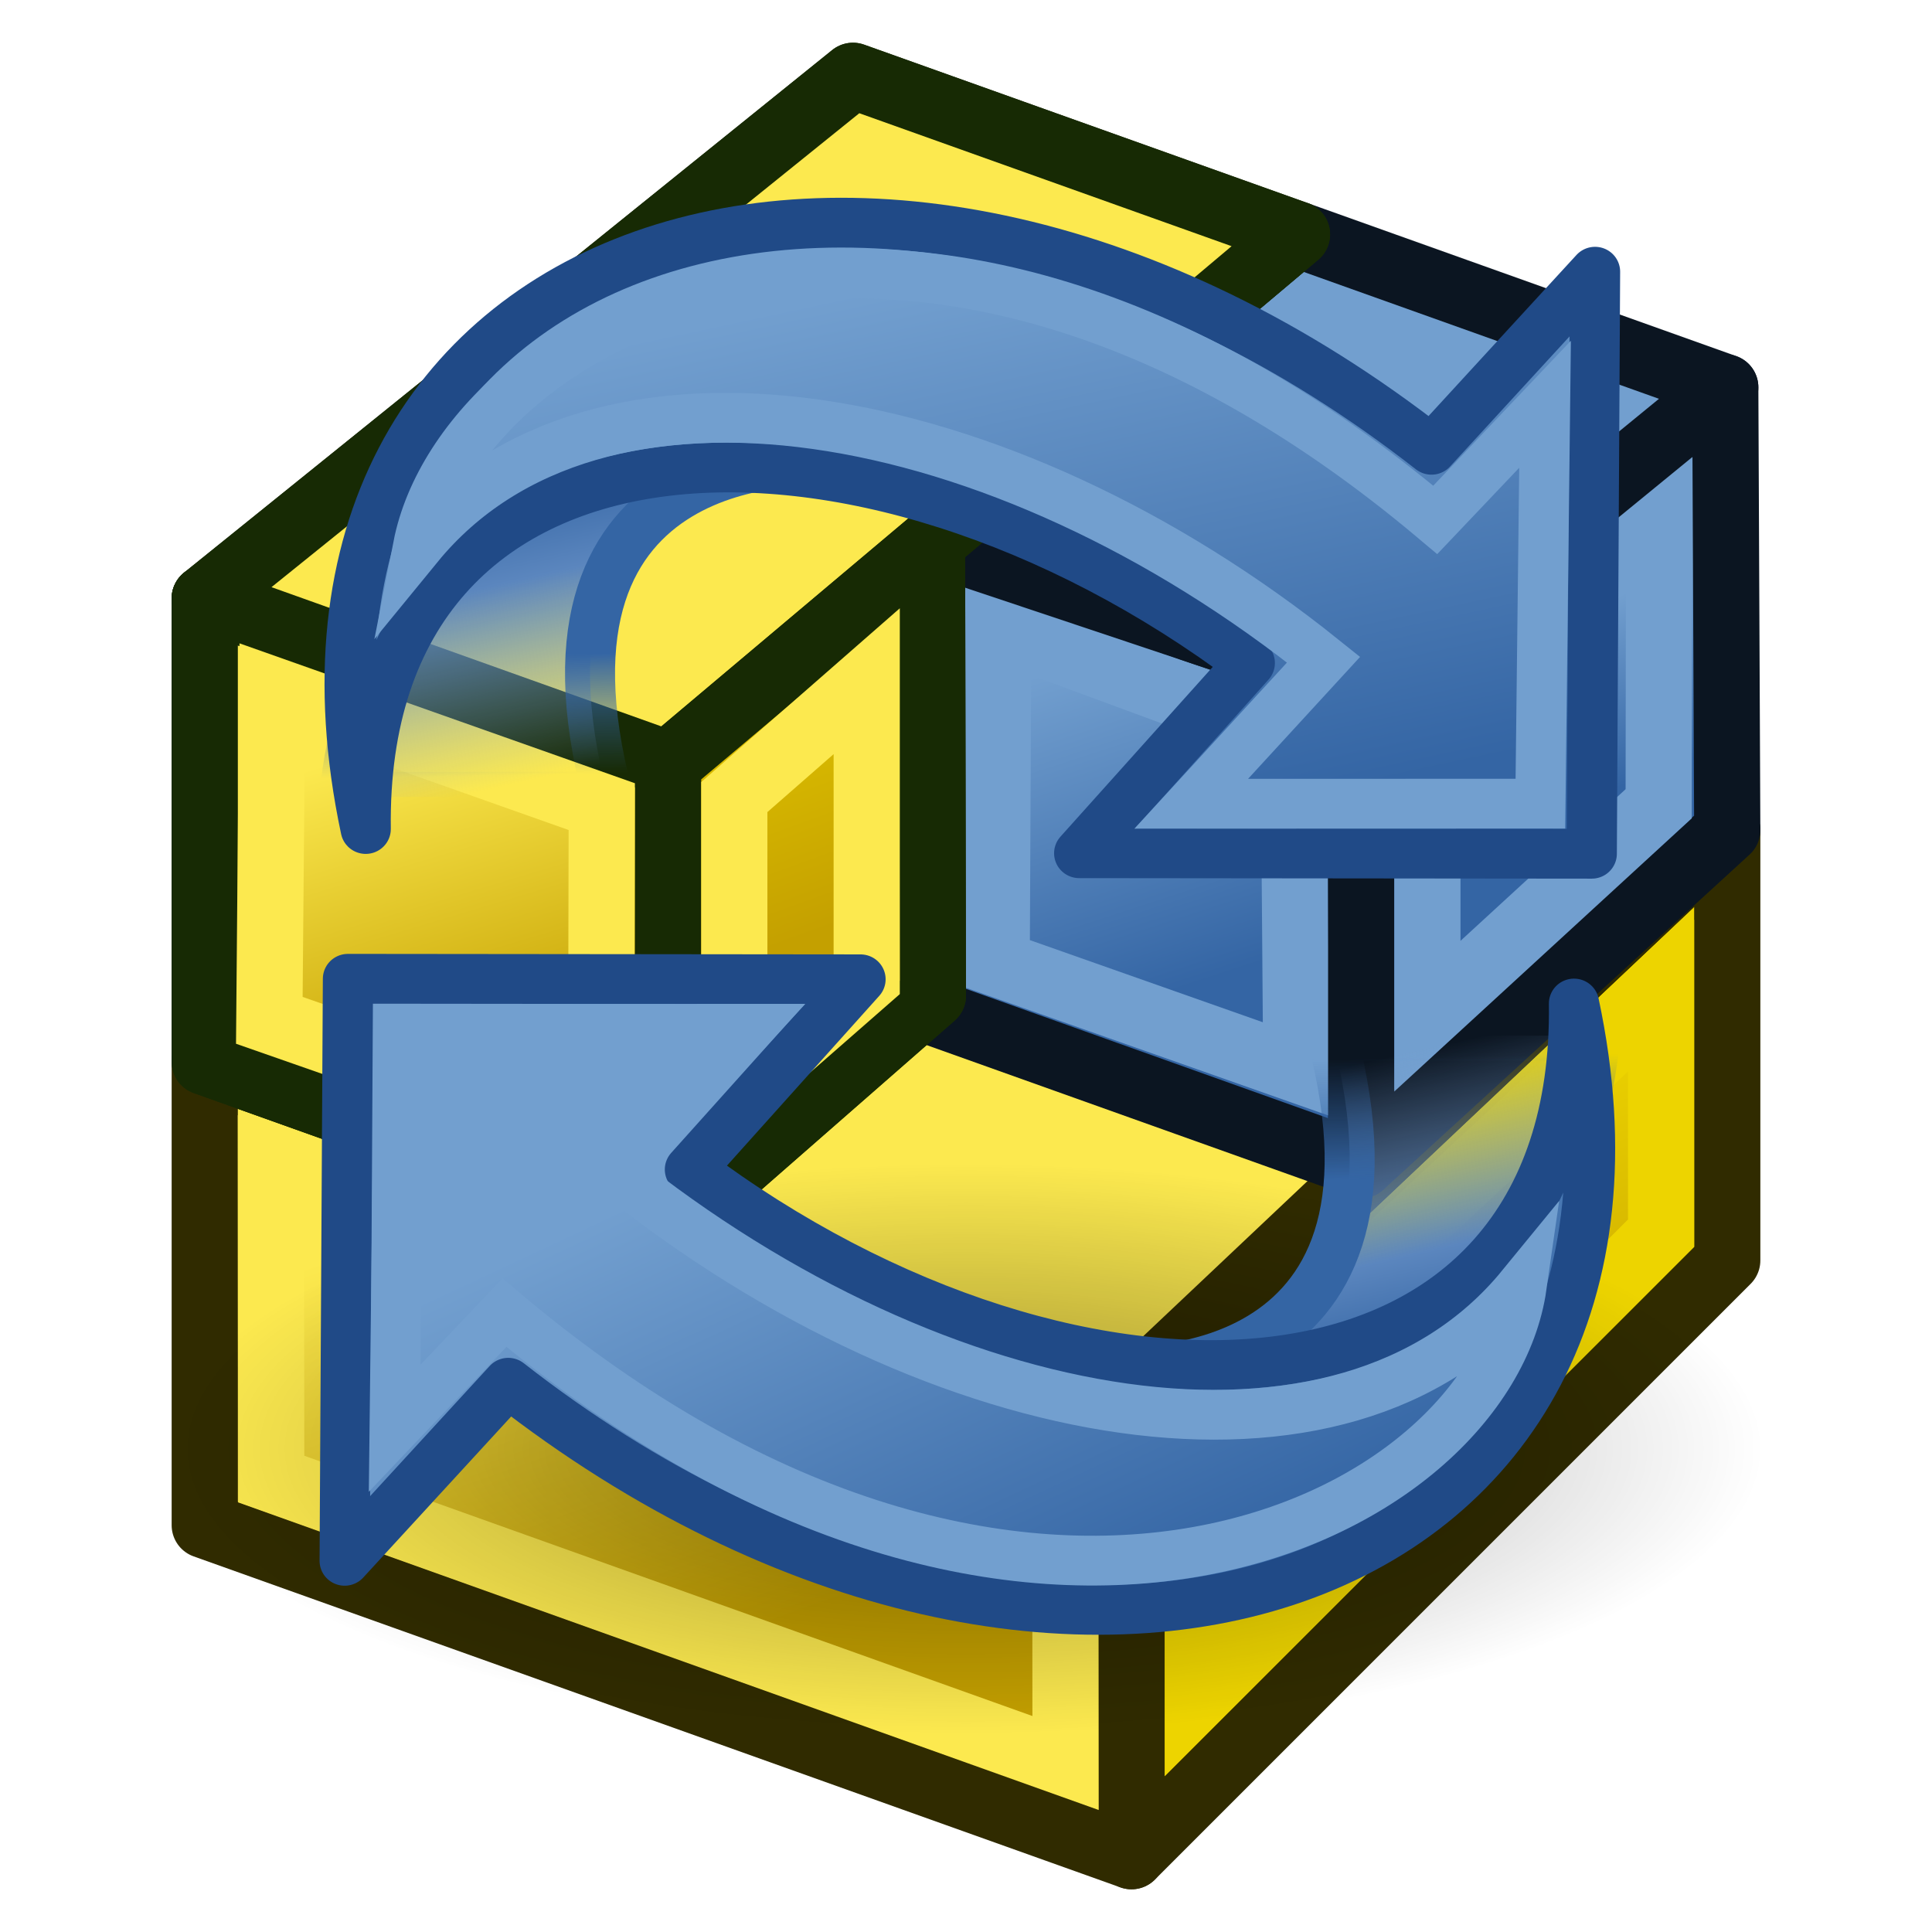
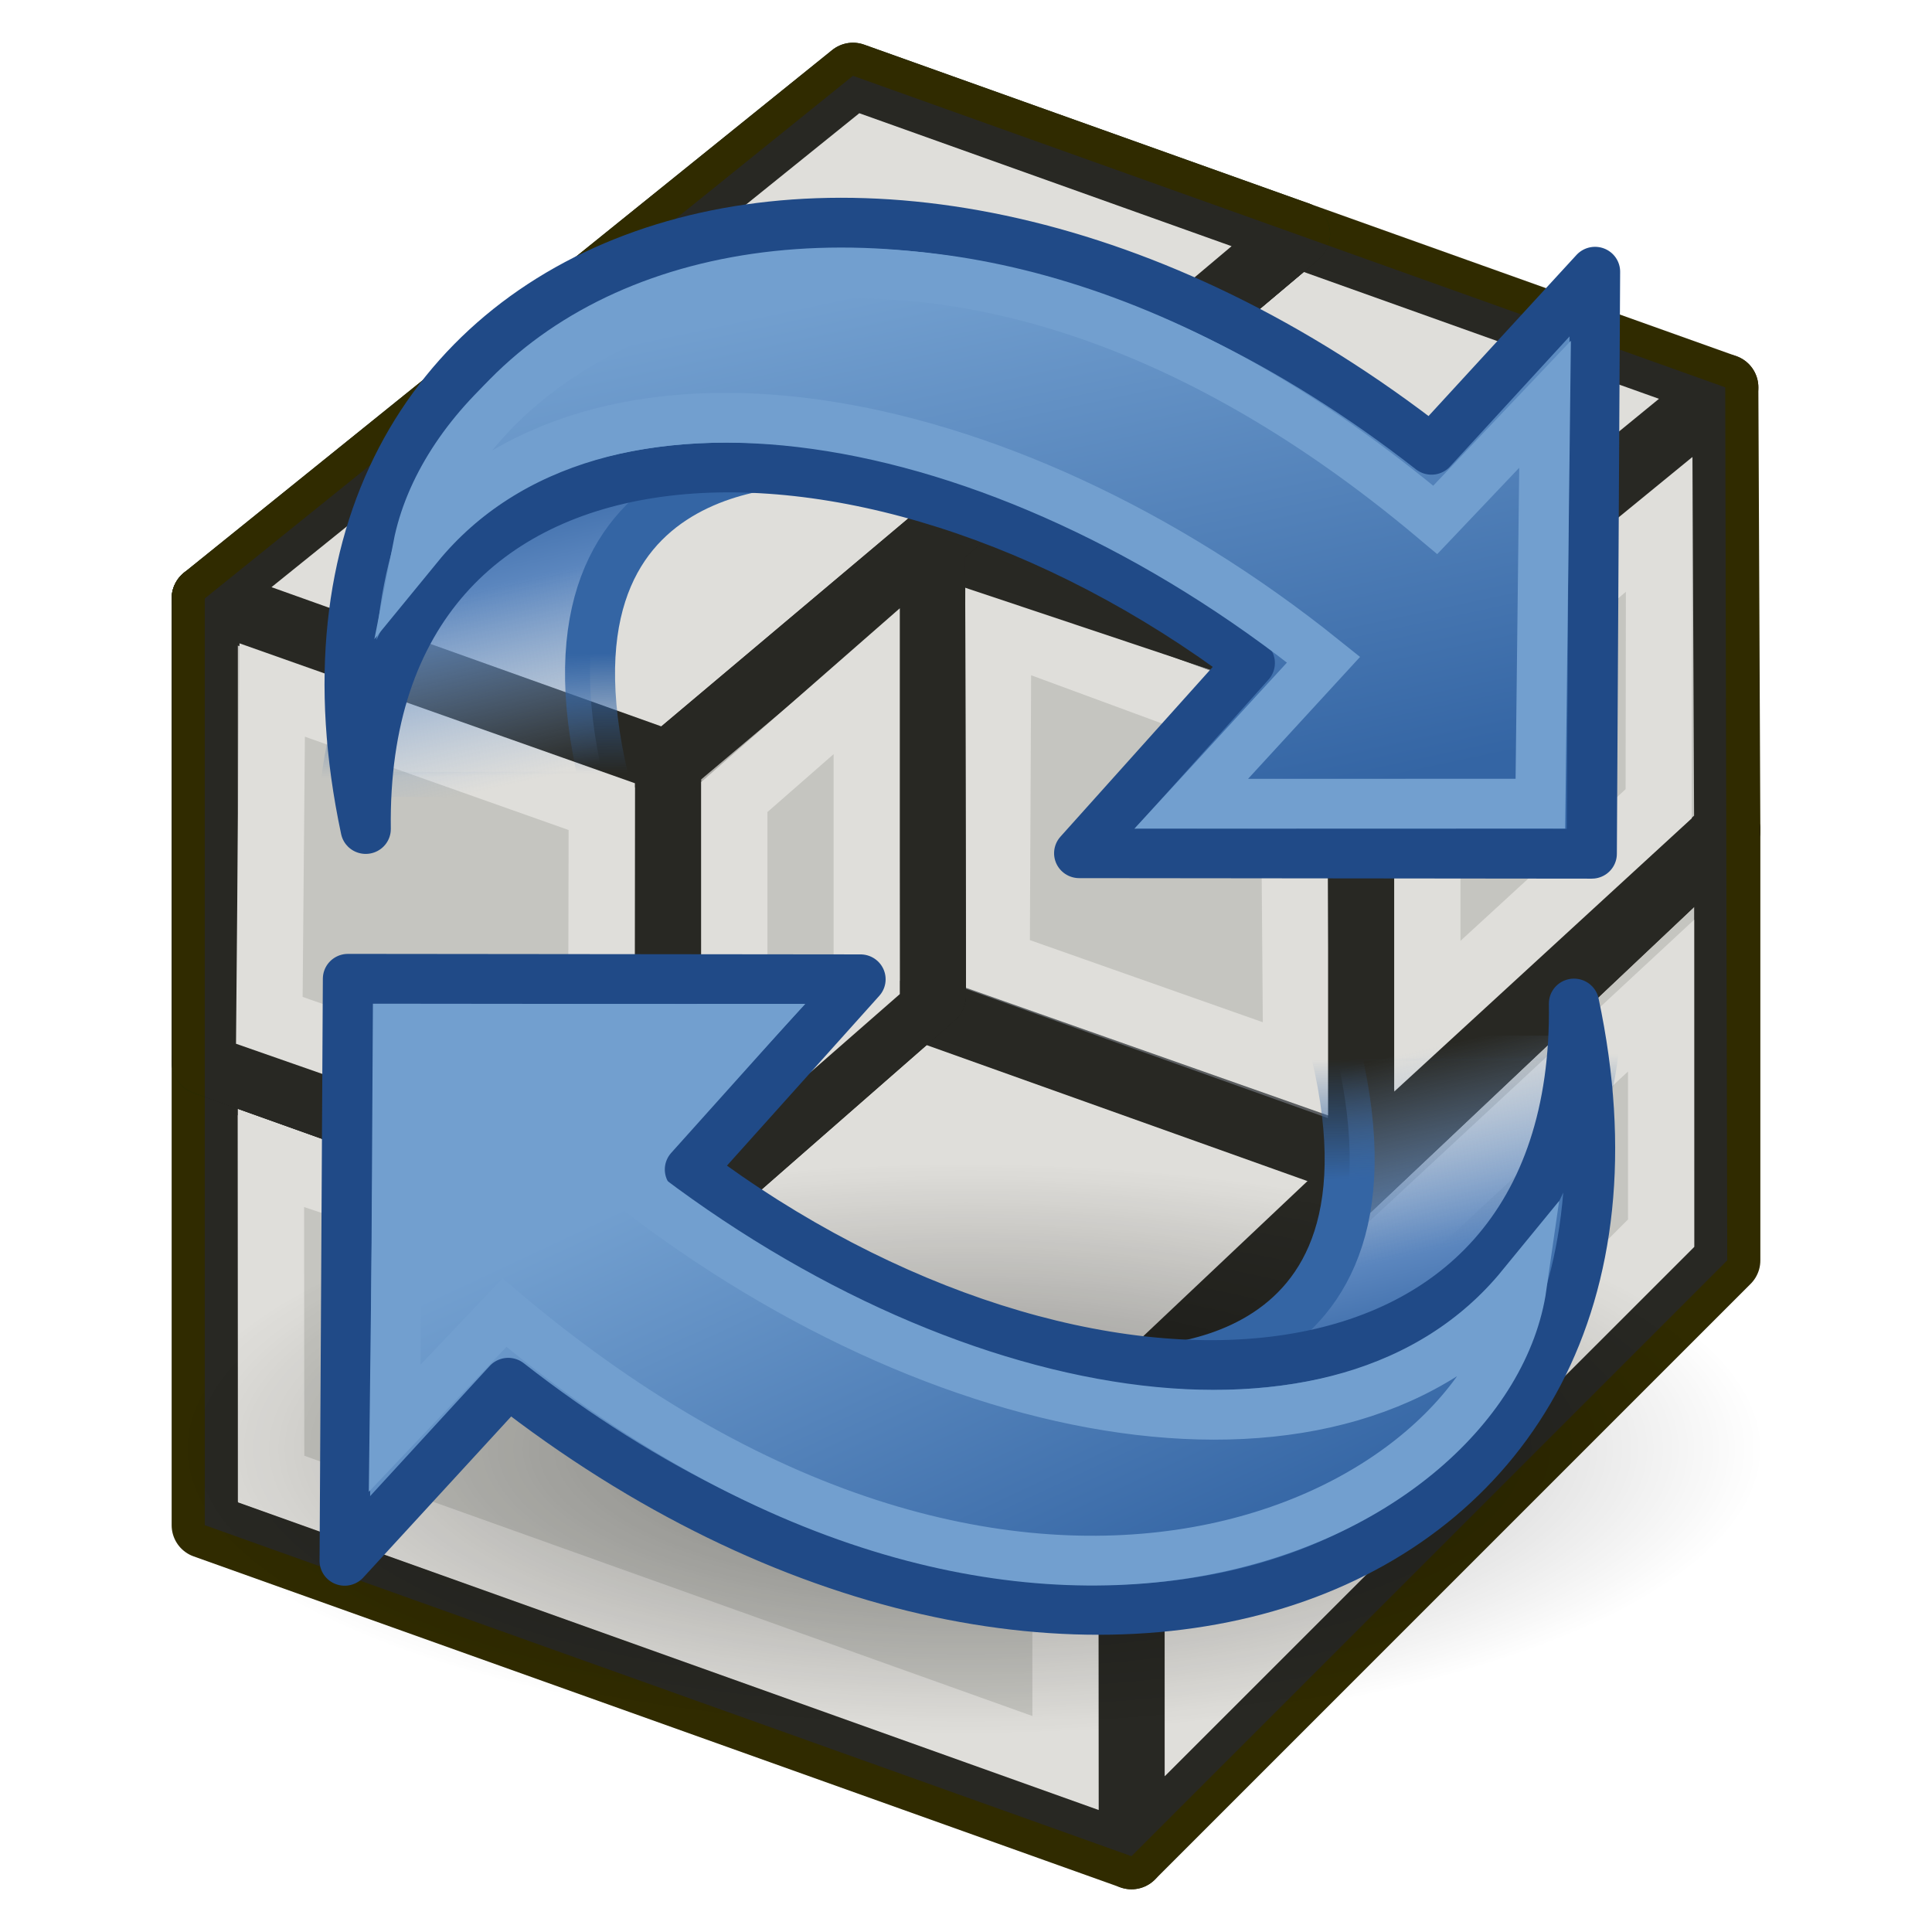
<svg xmlns="http://www.w3.org/2000/svg" xmlns:xlink="http://www.w3.org/1999/xlink" width="64" height="64" id="svg3559" version="1.1" viewBox="0 0 64 64">
  <defs id="defs3561">
    <linearGradient id="linearGradient4383-3">
      <stop id="stop73188" offset="0" style="stop-color:#3465a4;stop-opacity:1" />
      <stop id="stop73190" offset="1" style="stop-color:#729fcf;stop-opacity:1" />
    </linearGradient>
    <linearGradient xlink:href="#linearGradient4383-3" id="linearGradient4389-0" x1="27.244" y1="54.588" x2="21.244" y2="30.588" gradientUnits="userSpaceOnUse" gradientTransform="translate(-1.243533,-2.588112)" />
    <linearGradient xlink:href="#linearGradient4393-9" id="linearGradient4399-7" x1="48.714" y1="45.586" x2="40.714" y2="24.586" gradientUnits="userSpaceOnUse" gradientTransform="translate(1.285649,1.414214)" />
    <linearGradient id="linearGradient4393-9">
      <stop style="stop-color:#204a87;stop-opacity:1" offset="0" id="stop4395-8" />
      <stop style="stop-color:#3465a4;stop-opacity:1" offset="1" id="stop4397-1" />
    </linearGradient>
    <linearGradient id="linearGradient3774">
      <stop style="stop-color:#4e9a06;stop-opacity:1" offset="0" id="stop3776" />
      <stop style="stop-color:#8ae234;stop-opacity:1" offset="1" id="stop3778" />
    </linearGradient>
    <radialGradient xlink:href="#linearGradient8662" id="radialGradient1503" gradientUnits="userSpaceOnUse" gradientTransform="matrix(2.041439,0,0,0.7302722,-169.3523,-78.02379)" cx="24.837" cy="36.421" fx="24.837" fy="36.421" r="15.645" />
    <linearGradient id="linearGradient8662">
      <stop style="stop-color:#000000;stop-opacity:1;" offset="0" id="stop8664" />
      <stop style="stop-color:#000000;stop-opacity:0;" offset="1" id="stop8666" />
    </linearGradient>
    <linearGradient xlink:href="#linearGradient2831" id="linearGradient1486" gradientUnits="userSpaceOnUse" gradientTransform="matrix(1.370336,0,0,1.358911,0.02150968,-18.21492)" x1="13.479" y1="10.612" x2="15.419" y2="19.115" />
    <linearGradient id="linearGradient2831">
      <stop style="stop-color:#3465a4;stop-opacity:1;" offset="0" id="stop2833" />
      <stop id="stop2855" offset="0.333" style="stop-color:#5b86be;stop-opacity:1;" />
      <stop style="stop-color:#83a8d8;stop-opacity:0;" offset="1" id="stop2835" />
    </linearGradient>
    <linearGradient xlink:href="#linearGradient2847" id="linearGradient1488" gradientUnits="userSpaceOnUse" gradientTransform="matrix(-1.370336,0,0,-1.358911,64.51294,44.46487)" x1="37.128" y1="29.73" x2="37.065" y2="26.194" />
    <linearGradient id="linearGradient2847">
      <stop style="stop-color:#3465a4;stop-opacity:1;" offset="0" id="stop2849" />
      <stop style="stop-color:#3465a4;stop-opacity:0;" offset="1" id="stop2851" />
    </linearGradient>
    <linearGradient xlink:href="#linearGradient3063" id="linearGradient3858" gradientUnits="userSpaceOnUse" x1="42.703" y1="20.547" x2="26.606" y2="33.634" />
    <linearGradient id="linearGradient3063">
      <stop id="stop3065" offset="0" style="stop-color:#729fcf;stop-opacity:1" />
      <stop id="stop3067" offset="1" style="stop-color:#204a87;stop-opacity:1" />
    </linearGradient>
    <linearGradient xlink:href="#linearGradient2380" id="linearGradient3034" gradientUnits="userSpaceOnUse" x1="41.792" y1="20.135" x2="23.706" y2="34.083" />
    <linearGradient id="linearGradient2380">
      <stop style="stop-color:#729fcf;stop-opacity:1" offset="0" id="stop2382" />
      <stop style="stop-color:#3465a4;stop-opacity:1" offset="1" id="stop2384" />
    </linearGradient>
    <linearGradient xlink:href="#linearGradient2380" id="linearGradient3034-4" gradientUnits="userSpaceOnUse" x1="26.222" y1="31.126" x2="46.731" y2="21.766" />
    <linearGradient xlink:href="#linearGradient2831" id="linearGradient962" gradientUnits="userSpaceOnUse" gradientTransform="matrix(1.370336,0,0,1.358911,0.02150968,-18.21492)" x1="13.479" y1="10.612" x2="15.419" y2="19.115" />
    <linearGradient xlink:href="#linearGradient2847" id="linearGradient964" gradientUnits="userSpaceOnUse" gradientTransform="matrix(-1.370336,0,0,-1.358911,64.51294,44.46487)" x1="37.128" y1="29.73" x2="37.065" y2="26.194" />
    <linearGradient xlink:href="#linearGradient3063" id="linearGradient966" gradientUnits="userSpaceOnUse" x1="42.703" y1="20.547" x2="26.606" y2="33.634" />
    <linearGradient xlink:href="#linearGradient69056-7" id="linearGradient949" gradientUnits="userSpaceOnUse" gradientTransform="translate(-1.2435,-2.5881)" x1="27.244" y1="54.588" x2="22.244" y2="40.588" />
    <linearGradient id="linearGradient69056-7" x1="27.244" x2="22.244" y1="54.588" y2="40.588" gradientTransform="translate(-1.2435,-2.5881)" gradientUnits="userSpaceOnUse">
      <stop stop-color="#c4a000" offset="0" id="stop14" />
      <stop stop-color="#fce94f" offset="1" id="stop16" />
    </linearGradient>
    <linearGradient xlink:href="#linearGradient4399-70" id="linearGradient951" gradientUnits="userSpaceOnUse" gradientTransform="translate(1.2856,1.4142)" x1="48.714" y1="45.586" x2="44.714" y2="34.586" />
    <linearGradient id="linearGradient4399-70" x1="48.714" x2="44.714" y1="45.586" y2="34.586" gradientTransform="translate(1.2856,1.4142)" gradientUnits="userSpaceOnUse">
      <stop stop-color="#c4a000" offset="0" id="stop8" />
      <stop stop-color="#edd400" offset="1" id="stop10" />
    </linearGradient>
    <linearGradient id="linearGradient69709" x1="20.244" x2="17.244" y1="37.588" y2="27.588" gradientTransform="matrix(1,-0.026667,0,1,81.696,-5.3735)" gradientUnits="userSpaceOnUse" xlink:href="#linearGradient4383-3" />
    <linearGradient id="linearGradient69717" x1="50.714" x2="48.714" y1="25.586" y2="20.586" gradientTransform="translate(61.2256,1.0356)" gradientUnits="userSpaceOnUse" xlink:href="#linearGradient4383-3" />
    <linearGradient id="linearGradient4389-9" x1="20.244" x2="17.244" y1="37.588" y2="27.588" gradientTransform="translate(-1.2435,-2.5881)" gradientUnits="userSpaceOnUse" xlink:href="#linearGradient3774" />
    <linearGradient id="linearGradient69042-0" x1="48.714" x2="44.714" y1="45.586" y2="34.586" gradientTransform="translate(-12.714,-17.586)" gradientUnits="userSpaceOnUse" xlink:href="#linearGradient3774" />
    <linearGradient xlink:href="#linearGradient69056-7" id="linearGradient920" gradientUnits="userSpaceOnUse" gradientTransform="translate(-41.2435,-2.5881)" x1="20.244" y1="37.588" x2="17.244" y2="27.588" />
    <linearGradient xlink:href="#linearGradient4399-70" id="linearGradient922" gradientUnits="userSpaceOnUse" gradientTransform="translate(-52.714,-17.586)" x1="48.714" y1="45.586" x2="44.714" y2="34.586" />
  </defs>
  <g id="layer1">
-     <g id="g1124" transform="matrix(1.096411,0,0,1.096411,-13.22696,60.64375)">
+     <g id="g1124" transform="matrix(1.096411,0,0,1.096411,-13.22696,60.64375)" style="opacity:1">
      <g id="g40" style="stroke-width:2" transform="translate(9.249999,-58.22948)">
        <path d="M 9,49 V 35 l 28,10 v 14 z" id="path30" style="fill:url(#linearGradient949);stroke:#302b00;stroke-linejoin:round" />
        <path d="M 37,59 V 45 L 55,28 v 13 z" id="path32" style="fill:url(#linearGradient951);stroke:#302b00;stroke-linejoin:round" />
-         <path d="M 11.008,47.606 11,38 l 24,8 0.008,10.185 z" id="path34" style="fill:none;stroke:#fce94f" />
-         <path d="M 39.005,54.168 39,46 l 14,-13 0.002,7.177 z" id="path36" style="fill:none;stroke:#edd400" />
+         <path d="M 11.008,47.606 11,38 l 24,8 0.008,10.185 z" id="path34" style="fill:#edd400;stroke:#fce94f" />
+         <path d="M 39.005,54.168 39,46 l 14,-13 0.002,7.177 z" id="path36" style="fill:#edd400;stroke:#fce94f" />
        <path d="M 23,40 42,23 55,28 37,45 Z" id="path38" style="fill:#fce94f;stroke:#302b00;stroke-linejoin:round" />
      </g>
      <g id="g943" transform="translate(-50.75,-58.22948)">
-         <path d="m 91,33.5 -0.027,-14.214 12.967,4.335 v 14.5 z" id="path54" style="fill:url(#linearGradient69709);stroke:#0b1521;stroke-width:2;stroke-linejoin:round" />
-         <path d="m 92.927,32.029 0.047,-10.141 8.927,3.29 0.078,10.042 z" id="path56" style="fill:none;stroke:#729fcf;stroke-width:2" />
-         <path d="m 103.94,38.121 v -14.5 l 11,-9 L 115,28 Z" id="path58" style="fill:url(#linearGradient69717);stroke:#0b1521;stroke-width:2;stroke-linejoin:round" />
-         <path d="m 105.94,33.621 v -9 l 7,-6 -0.012,8.582 z" id="path60" style="fill:none;stroke:#729fcf;stroke-width:2" />
-         <path d="M 90.973,19.286 102,10 l 12.94,4.621 -11,9 z" id="path62" style="fill:#729fcf;stroke:#0b1521;stroke-width:2;stroke-linejoin:round" />
+         <path d="m 91,33.5 -0.027,-14.214 12.967,4.335 v 14.5 z" id="path54" style="fill:url(#linearGradient69709);stroke:#302b00;stroke-width:2;stroke-linejoin:round;stroke-opacity:1" />
+         <path d="m 92.927,32.029 0.047,-10.141 8.927,3.29 0.078,10.042 z" id="path56" style="fill:#edd400;stroke:#fce94f;stroke-width:2" />
+         <path d="m 103.94,38.121 v -14.5 l 11,-9 L 115,28 Z" id="path58" style="fill:#edd400;stroke:#302b00;stroke-width:2;stroke-linejoin:round;stroke-opacity:1" />
+         <path d="m 105.94,33.621 v -9 l 7,-6 -0.012,8.582 z" id="path60" style="fill:#edd400;stroke:#fce94f;stroke-width:2" />
+         <path d="M 90.973,19.286 102,10 l 12.94,4.621 -11,9 z" id="path62" style="fill:#fce94f;stroke:#302b00;stroke-width:2;stroke-linejoin:round;stroke-opacity:1" />
      </g>
      <g id="g963" transform="translate(49.25,-58.22948)">
        <g style="stroke:#172a04;stroke-width:2;stroke-linejoin:round" transform="translate(-40)" id="g48">
          <path style="fill:url(#linearGradient4389-9)" id="path42" d="M 9,35 V 21 l 14,5 v 14 z" />
          <path style="fill:#8ae234" id="path44" d="M 9,21 28.585,5.209 42,10 l -19,16 z" />
          <path style="fill:url(#linearGradient69042-0)" id="path46" d="M 23,40 V 26 l 7.973,-6.714 0.027,13.714 z" />
        </g>
-         <path style="fill:url(#linearGradient920);fill-opacity:1;stroke:#172a04;stroke-width:2;stroke-linejoin:round" id="path912" d="M -31,35 V 21 l 14,5 v 14 z" />
-         <path style="fill:#fce94f;fill-opacity:1;stroke:#172a04;stroke-width:2;stroke-linejoin:round;stroke-opacity:1" id="path914" d="M -31,21 -11.415,5.209 2,10 l -19,16 z" />
-         <path style="fill:url(#linearGradient922);fill-opacity:1;stroke:#172a04;stroke-width:2;stroke-linejoin:round" id="path916" d="M -17,40 V 26 l 7.973,-6.714 0.027,13.714 z" />
-         <path d="m -15,36 v -9 l 4,-3.5 v 9 z" id="path50" style="fill:none;stroke:#fce94f;stroke-width:2;stroke-opacity:1" />
+         <path style="fill:#edd400;fill-opacity:1;stroke:#302b00;stroke-width:2;stroke-linejoin:round;stroke-opacity:1" id="path912" d="M -31,35 V 21 l 14,5 v 14 z" />
+         <path style="fill:#fce94f;fill-opacity:1;stroke:#302b00;stroke-width:2;stroke-linejoin:round;stroke-opacity:1" id="path914" d="M -31,21 -11.415,5.209 2,10 l -19,16 z" />
+         <path style="fill:url(#linearGradient922);fill-opacity:1;stroke:#302b00;stroke-width:2;stroke-linejoin:round;stroke-opacity:1" id="path916" d="M -17,40 V 26 l 7.973,-6.714 0.027,13.714 z" />
+         <path d="m -15,36 v -9 l 4,-3.5 v 9 z" id="path50" style="fill:#edd400;stroke:#fce94f;stroke-width:2;stroke-opacity:1" />
        <path d="m -29.049,33.746 0.087,-9.98 9.957,3.523 -0.021,9.961 z" id="path52" style="fill:none;stroke:#fce94f;stroke-width:2;stroke-opacity:1" />
      </g>
+       <path style="display:inline;opacity:1;mix-blend-mode:saturation;fill:#888a85;stroke:none;stroke-width:1.5;stroke-linecap:round;stroke-linejoin:round;stroke-opacity:1;paint-order:markers fill stroke" d="M 6.783,19.825 V 50.524 L 37.482,61.489 57.217,41.753 57.152,12.831 28.256,2.511 6.783,19.825" id="path1" transform="matrix(0.9120665,0,0,0.9120665,12.06387,-55.31113)" />
    </g>
-     <g id="g1230" transform="matrix(0.8281973,0,0,0.8281973,-66.26464,5.39994)">
+     <g id="g1230" transform="matrix(0.8281973,0,0,0.8281973,-66.26464,5.39994)" style="display:inline">
      <ellipse transform="scale(-1)" id="path8660" style="color:#000000;display:inline;overflow:visible;visibility:visible;opacity:0.383;fill:url(#radialGradient1503);fill-opacity:1;fill-rule:evenodd;stroke:none;stroke-width:1.667;marker:none" cx="-118.649" cy="-51.426" rx="31.938" ry="11.425" />
      <g id="g3863" transform="translate(85.8097,15.62878)">
        <path id="path2865" d="m 27,-3.692 c 0,0 -12.247,-0.849 -8.479,13.419 H 7.987 c 0,0 0.685,-16.137 19.013,-13.419 z" style="color:#000000;display:block;overflow:visible;visibility:visible;fill:url(#linearGradient962);fill-opacity:1;fill-rule:nonzero;stroke:url(#linearGradient964);stroke-width:2;stroke-linecap:butt;stroke-linejoin:miter;stroke-miterlimit:4;stroke-dasharray:none;stroke-dashoffset:0;stroke-opacity:1;marker:none" />
        <g style="fill:url(#linearGradient966);fill-opacity:1;stroke:#204a87;stroke-width:0.733;stroke-opacity:1" transform="matrix(-0.7934944,-0.6648175,-0.6704067,0.786879,77.66003,0.9404645)" id="g1878">
          <path style="color:#000000;display:block;overflow:visible;visibility:visible;fill:url(#linearGradient3034);fill-opacity:1;fill-rule:nonzero;stroke:#204a87;stroke-width:1.933;stroke-linecap:butt;stroke-linejoin:round;stroke-miterlimit:4;stroke-dasharray:none;stroke-dashoffset:0;stroke-opacity:1;marker:none" d="M 44.307,50.23 C 62.821,35.819 49.665,13.412 22.462,12.498 L 22.114,3.152 7.625,20.497 22.714,33.219 c 0,0 -0.252,-9.881 -0.252,-9.881 18.83,0.999 32.982,14.072 21.844,26.892 z" id="path1880" />
        </g>
        <g id="g2805" transform="matrix(-0.6968652,-0.5838577,-0.5887662,0.6910554,72.3504,1.012742)" style="fill:none;stroke:#729fcf;stroke-width:0.733;stroke-opacity:1">
          <path id="path2807" d="M 52.369,42.345 C 57.337,33.466 49.176,12.602 19.056,12.673 L 18.678,5.663 7.438,19.283 19.129,29.167 18.808,20.555 c 18.245,0.382 33.804,9.458 33.561,21.79 z" style="color:#000000;display:block;overflow:visible;visibility:visible;fill:none;stroke:#729fcf;stroke-width:2.201;stroke-linecap:butt;stroke-linejoin:miter;stroke-miterlimit:21;stroke-dasharray:none;stroke-dashoffset:0;stroke-opacity:1;marker:none" />
        </g>
      </g>
      <g transform="rotate(180,75.89814,22.31439)" id="g3863-0">
        <path id="path2865-3" d="m 27,-3.692 c 0,0 -12.247,-0.849 -8.479,13.419 H 7.987 c 0,0 0.685,-16.137 19.013,-13.419 z" style="color:#000000;display:block;overflow:visible;visibility:visible;fill:url(#linearGradient1486);fill-opacity:1;fill-rule:nonzero;stroke:url(#linearGradient1488);stroke-width:2;stroke-linecap:butt;stroke-linejoin:miter;stroke-miterlimit:4;stroke-dasharray:none;stroke-dashoffset:0;stroke-opacity:1;marker:none" />
        <g style="fill:url(#linearGradient3858);fill-opacity:1;stroke:#204a87;stroke-width:0.733;stroke-opacity:1" transform="matrix(-0.7934944,-0.6648175,-0.6704067,0.786879,77.66003,0.9404645)" id="g1878-6">
          <path style="color:#000000;display:block;overflow:visible;visibility:visible;fill:url(#linearGradient3034-4);fill-opacity:1;fill-rule:nonzero;stroke:#204a87;stroke-width:1.933;stroke-linecap:butt;stroke-linejoin:round;stroke-miterlimit:4;stroke-dasharray:none;stroke-dashoffset:0;stroke-opacity:1;marker:none" d="M 44.307,50.23 C 62.821,35.819 49.665,13.412 22.462,12.498 L 22.114,3.152 7.625,20.497 22.714,33.219 c 0,0 -0.252,-9.881 -0.252,-9.881 18.83,0.999 32.982,14.072 21.844,26.892 z" id="path1880-2" />
        </g>
        <g id="g2805-4" transform="matrix(-0.6968652,-0.5838577,-0.5887662,0.6910554,72.3504,1.012742)" style="fill:none;stroke:#729fcf;stroke-width:0.733;stroke-opacity:1">
          <path id="path2807-5" d="M 52.369,42.345 C 57.865,33.592 49.176,12.602 19.056,12.673 L 18.678,5.663 7.438,19.283 19.129,29.167 18.808,20.555 c 18.245,0.382 33.804,9.458 33.561,21.79 z" style="color:#000000;display:block;overflow:visible;visibility:visible;fill:none;stroke:#729fcf;stroke-width:2.201;stroke-linecap:butt;stroke-linejoin:miter;stroke-miterlimit:21;stroke-dasharray:none;stroke-dashoffset:0;stroke-opacity:1;marker:none" />
        </g>
      </g>
    </g>
  </g>
</svg>
